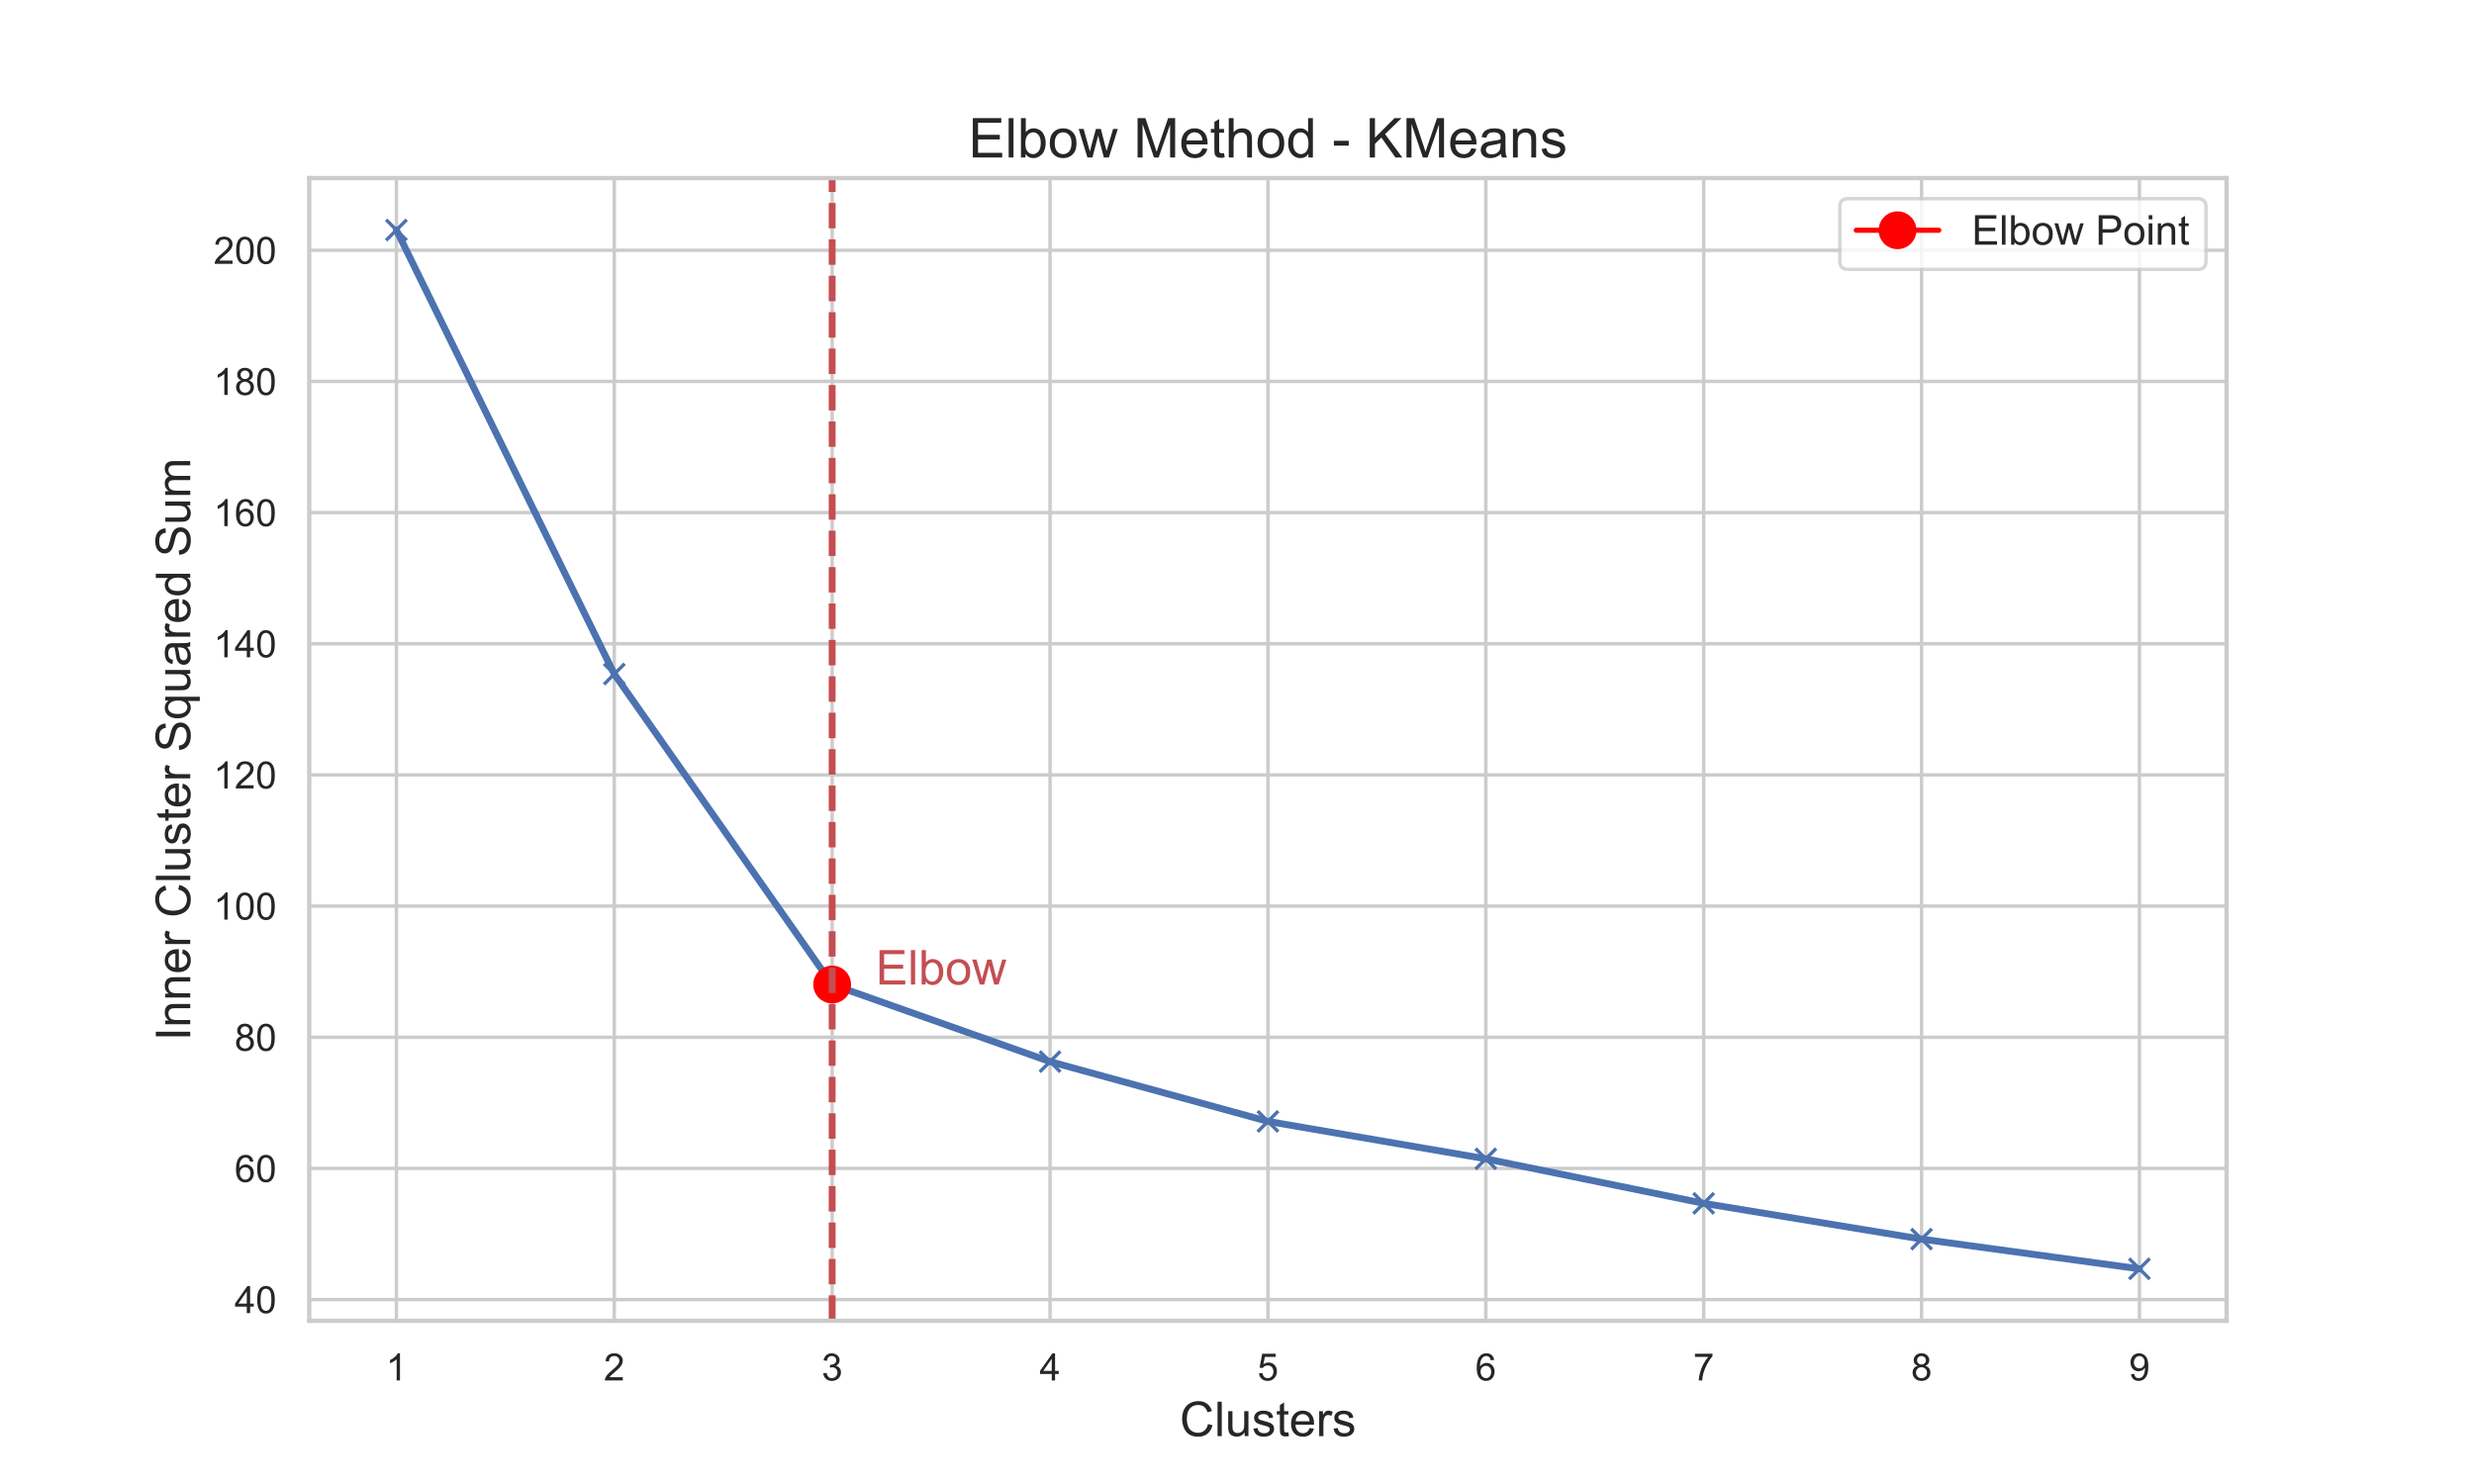
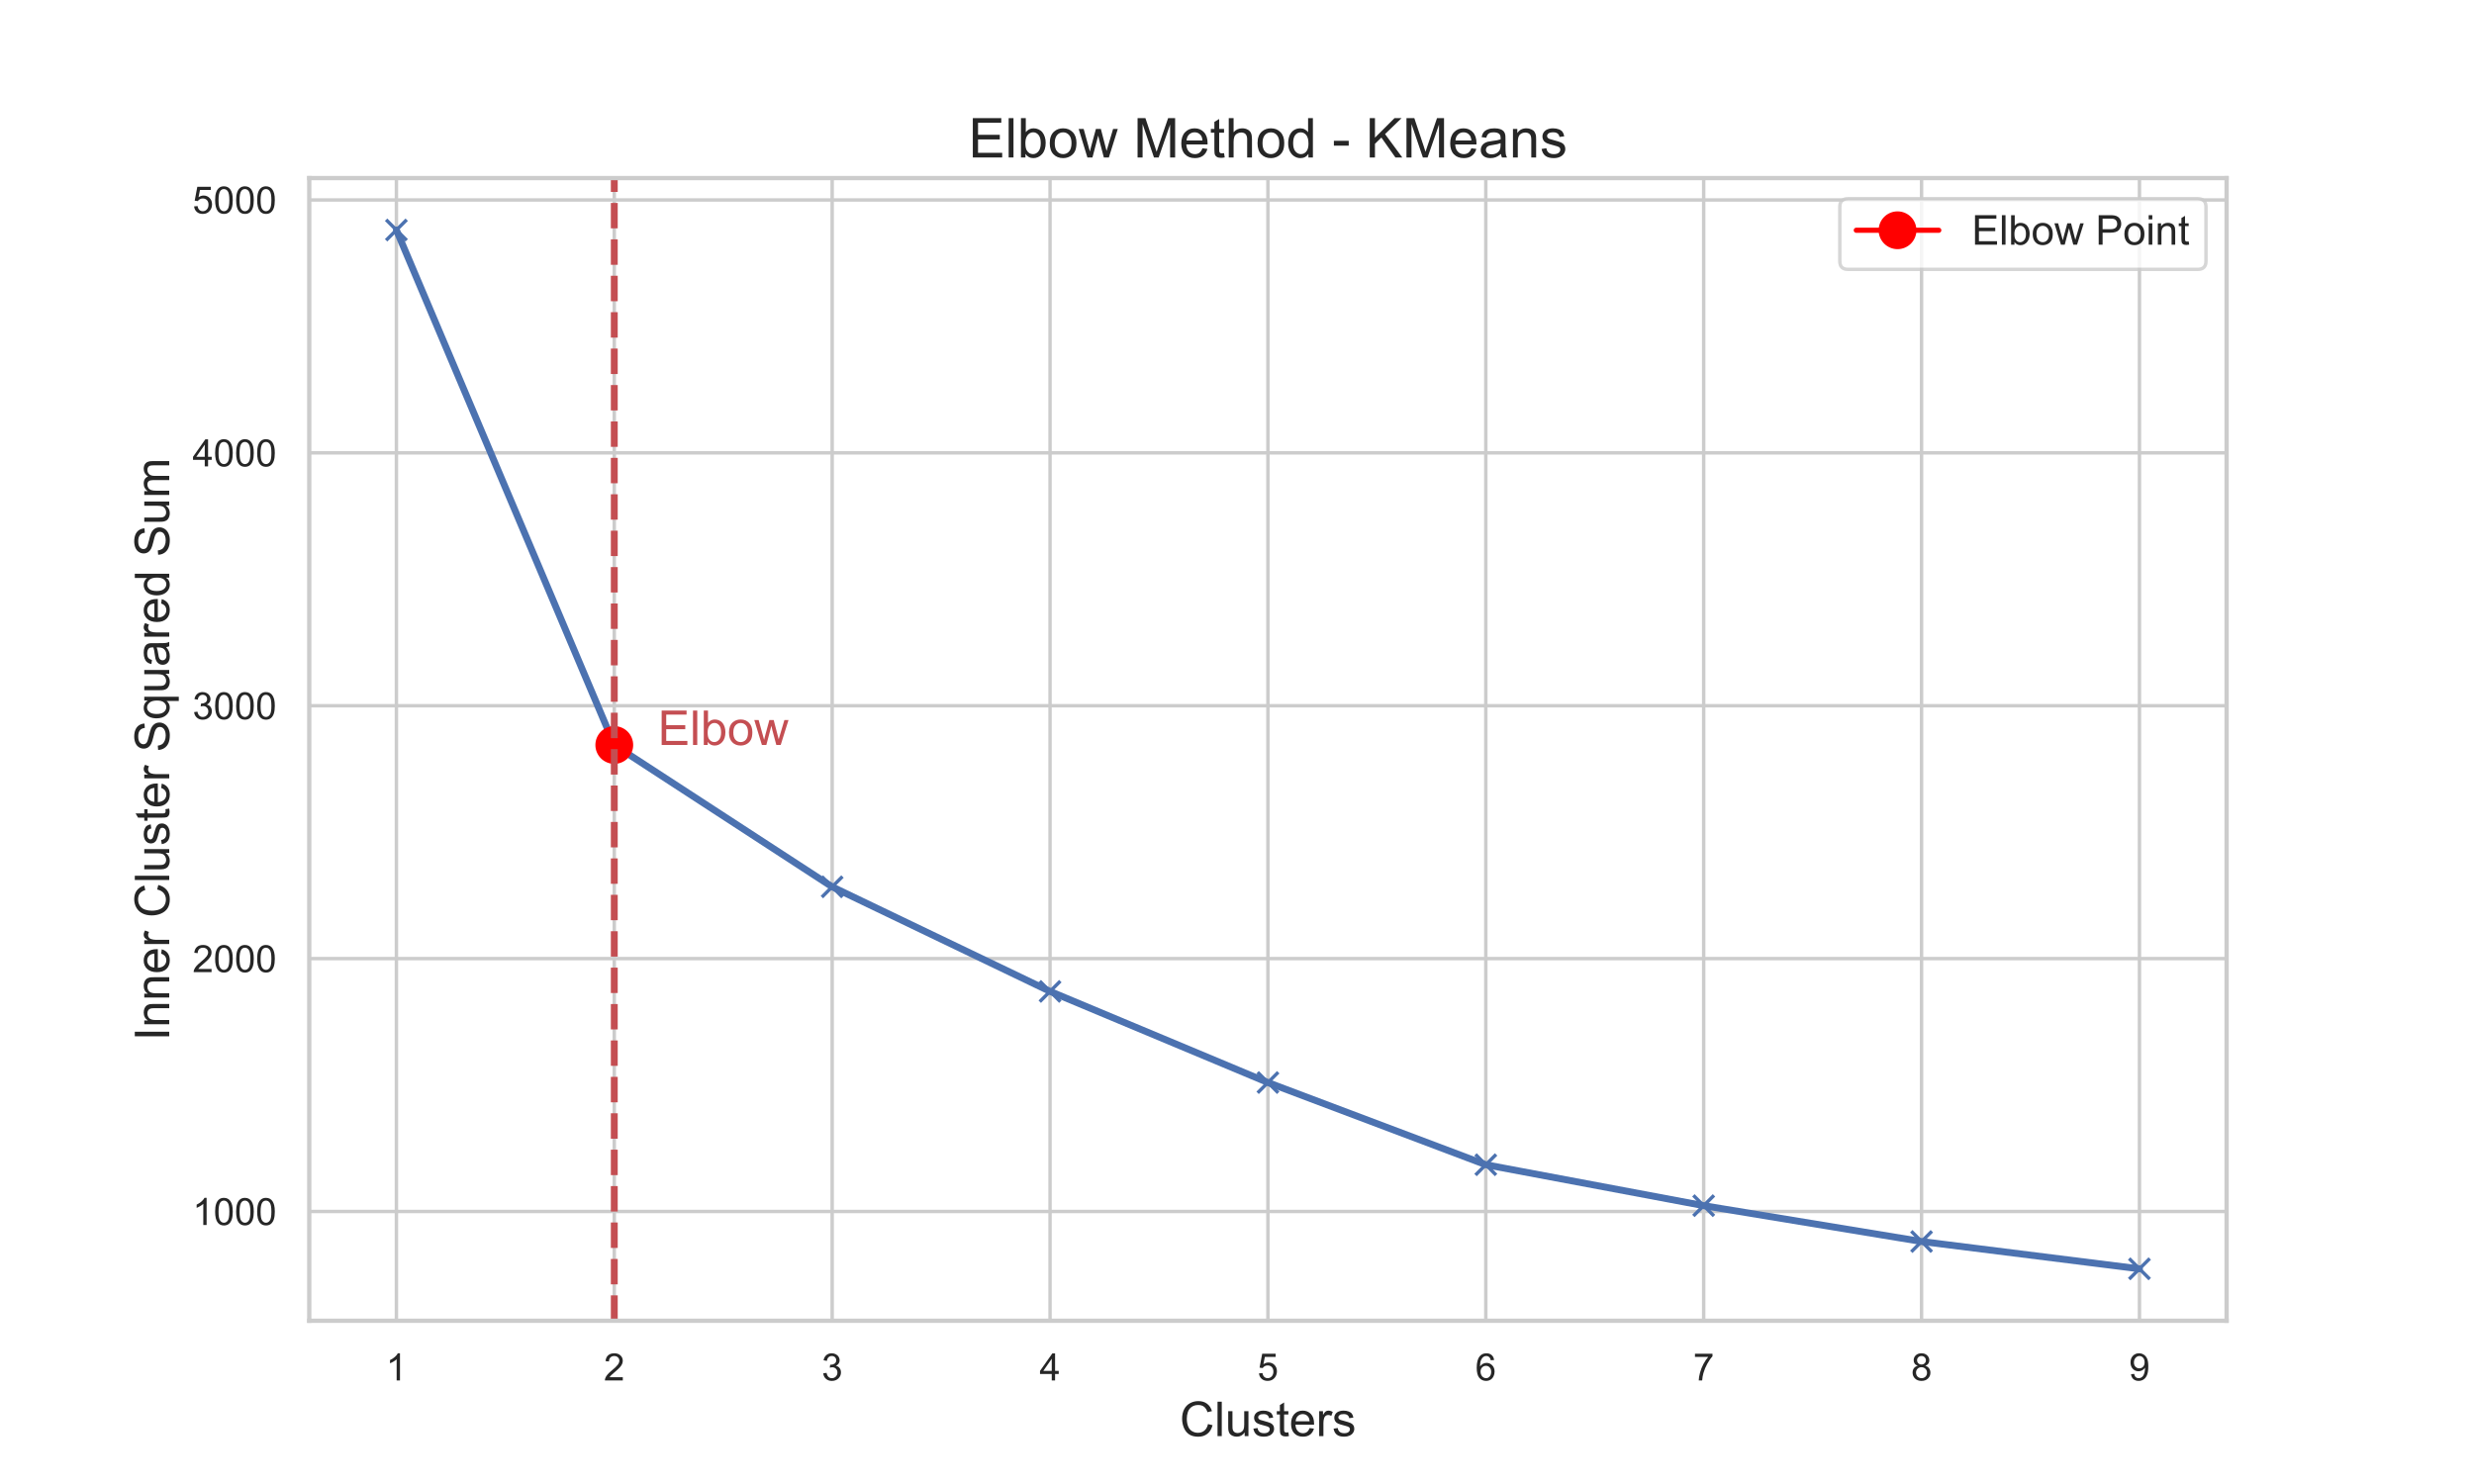
<svg xmlns="http://www.w3.org/2000/svg" xmlns:xlink="http://www.w3.org/1999/xlink" width="720pt" height="432pt" viewBox="0 0 720 432" version="1.1">
  <defs>
    <style type="text/css">*{stroke-linejoin: round; stroke-linecap: butt}</style>
  </defs>
  <g id="figure_1">
    <g id="patch_1">
      <path d="M 0 432  L 720 432  L 720 0  L 0 0  z " style="fill: #ffffff" />
    </g>
    <g id="axes_1">
      <g id="patch_2">
        <path d="M 90 384.48  L 648 384.48  L 648 51.84  L 90 51.84  z " style="fill: #ffffff" />
      </g>
      <g id="matplotlib.axis_1">
        <g id="xtick_1">
          <g id="line2d_1">
-             <path d="M 115.364 384.48  L 115.364 51.84  " clip-path="url(#pbff56b565b)" style="fill: none; stroke: #cccccc; stroke-linecap: round" />
+             <path d="M 115.364 384.48  L 115.364 51.84  " clip-path="url(#p3bef356ab0)" style="fill: none; stroke: #cccccc; stroke-linecap: round" />
          </g>
          <g id="text_1">
            <g style="fill: #262626" transform="translate(112.3051 401.8536) scale(0.11 -0.11)">
              <defs>
                <path id="ArialMT-31" d="M 2384 0  L 1822 0  L 1822 3584  Q 1619 3391 1289 3197  Q 959 3003 697 2906  L 697 3450  Q 1169 3672 1522 3987  Q 1875 4303 2022 4600  L 2384 4600  L 2384 0  z " transform="scale(0.015625)" />
              </defs>
              <use xlink:href="#ArialMT-31" />
            </g>
          </g>
        </g>
        <g id="xtick_2">
          <g id="line2d_2">
-             <path d="M 178.773 384.48  L 178.773 51.84  " clip-path="url(#pbff56b565b)" style="fill: none; stroke: #cccccc; stroke-linecap: round" />
+             <path d="M 178.773 384.48  L 178.773 51.84  " clip-path="url(#p3bef356ab0)" style="fill: none; stroke: #cccccc; stroke-linecap: round" />
          </g>
          <g id="text_2">
            <g style="fill: #262626" transform="translate(175.7142 401.8536) scale(0.11 -0.11)">
              <defs>
                <path id="ArialMT-32" d="M 3222 541  L 3222 0  L 194 0  Q 188 203 259 391  Q 375 700 629 1000  Q 884 1300 1366 1694  Q 2113 2306 2375 2664  Q 2638 3022 2638 3341  Q 2638 3675 2398 3904  Q 2159 4134 1775 4134  Q 1369 4134 1125 3890  Q 881 3647 878 3216  L 300 3275  Q 359 3922 746 4261  Q 1134 4600 1788 4600  Q 2447 4600 2831 4234  Q 3216 3869 3216 3328  Q 3216 3053 3103 2787  Q 2991 2522 2730 2228  Q 2469 1934 1863 1422  Q 1356 997 1212 845  Q 1069 694 975 541  L 3222 541  z " transform="scale(0.015625)" />
              </defs>
              <use xlink:href="#ArialMT-32" />
            </g>
          </g>
        </g>
        <g id="xtick_3">
          <g id="line2d_3">
-             <path d="M 242.182 384.48  L 242.182 51.84  " clip-path="url(#pbff56b565b)" style="fill: none; stroke: #cccccc; stroke-linecap: round" />
+             <path d="M 242.182 384.48  L 242.182 51.84  " clip-path="url(#p3bef356ab0)" style="fill: none; stroke: #cccccc; stroke-linecap: round" />
          </g>
          <g id="text_3">
            <g style="fill: #262626" transform="translate(239.1233 401.8536) scale(0.11 -0.11)">
              <defs>
                <path id="ArialMT-33" d="M 269 1209  L 831 1284  Q 928 806 1161 595  Q 1394 384 1728 384  Q 2125 384 2398 659  Q 2672 934 2672 1341  Q 2672 1728 2419 1979  Q 2166 2231 1775 2231  Q 1616 2231 1378 2169  L 1441 2663  Q 1497 2656 1531 2656  Q 1891 2656 2178 2843  Q 2466 3031 2466 3422  Q 2466 3731 2256 3934  Q 2047 4138 1716 4138  Q 1388 4138 1169 3931  Q 950 3725 888 3313  L 325 3413  Q 428 3978 793 4289  Q 1159 4600 1703 4600  Q 2078 4600 2393 4439  Q 2709 4278 2876 4000  Q 3044 3722 3044 3409  Q 3044 3113 2884 2869  Q 2725 2625 2413 2481  Q 2819 2388 3044 2092  Q 3269 1797 3269 1353  Q 3269 753 2831 336  Q 2394 -81 1725 -81  Q 1122 -81 723 278  Q 325 638 269 1209  z " transform="scale(0.015625)" />
              </defs>
              <use xlink:href="#ArialMT-33" />
            </g>
          </g>
        </g>
        <g id="xtick_4">
          <g id="line2d_4">
-             <path d="M 305.591 384.48  L 305.591 51.84  " clip-path="url(#pbff56b565b)" style="fill: none; stroke: #cccccc; stroke-linecap: round" />
+             <path d="M 305.591 384.48  L 305.591 51.84  " clip-path="url(#p3bef356ab0)" style="fill: none; stroke: #cccccc; stroke-linecap: round" />
          </g>
          <g id="text_4">
            <g style="fill: #262626" transform="translate(302.5324 401.8536) scale(0.11 -0.11)">
              <defs>
                <path id="ArialMT-34" d="M 2069 0  L 2069 1097  L 81 1097  L 81 1613  L 2172 4581  L 2631 4581  L 2631 1613  L 3250 1613  L 3250 1097  L 2631 1097  L 2631 0  L 2069 0  z M 2069 1613  L 2069 3678  L 634 1613  L 2069 1613  z " transform="scale(0.015625)" />
              </defs>
              <use xlink:href="#ArialMT-34" />
            </g>
          </g>
        </g>
        <g id="xtick_5">
          <g id="line2d_5">
-             <path d="M 369 384.48  L 369 51.84  " clip-path="url(#pbff56b565b)" style="fill: none; stroke: #cccccc; stroke-linecap: round" />
+             <path d="M 369 384.48  L 369 51.84  " clip-path="url(#p3bef356ab0)" style="fill: none; stroke: #cccccc; stroke-linecap: round" />
          </g>
          <g id="text_5">
            <g style="fill: #262626" transform="translate(365.9415 401.8536) scale(0.11 -0.11)">
              <defs>
                <path id="ArialMT-35" d="M 266 1200  L 856 1250  Q 922 819 1161 601  Q 1400 384 1738 384  Q 2144 384 2425 690  Q 2706 997 2706 1503  Q 2706 1984 2436 2262  Q 2166 2541 1728 2541  Q 1456 2541 1237 2417  Q 1019 2294 894 2097  L 366 2166  L 809 4519  L 3088 4519  L 3088 3981  L 1259 3981  L 1013 2750  Q 1425 3038 1878 3038  Q 2478 3038 2890 2622  Q 3303 2206 3303 1553  Q 3303 931 2941 478  Q 2500 -78 1738 -78  Q 1113 -78 717 272  Q 322 622 266 1200  z " transform="scale(0.015625)" />
              </defs>
              <use xlink:href="#ArialMT-35" />
            </g>
          </g>
        </g>
        <g id="xtick_6">
          <g id="line2d_6">
-             <path d="M 432.409 384.48  L 432.409 51.84  " clip-path="url(#pbff56b565b)" style="fill: none; stroke: #cccccc; stroke-linecap: round" />
+             <path d="M 432.409 384.48  L 432.409 51.84  " clip-path="url(#p3bef356ab0)" style="fill: none; stroke: #cccccc; stroke-linecap: round" />
          </g>
          <g id="text_6">
            <g style="fill: #262626" transform="translate(429.3506 401.8536) scale(0.11 -0.11)">
              <defs>
                <path id="ArialMT-36" d="M 3184 3459  L 2625 3416  Q 2550 3747 2413 3897  Q 2184 4138 1850 4138  Q 1581 4138 1378 3988  Q 1113 3794 959 3422  Q 806 3050 800 2363  Q 1003 2672 1297 2822  Q 1591 2972 1913 2972  Q 2475 2972 2870 2558  Q 3266 2144 3266 1488  Q 3266 1056 3080 686  Q 2894 316 2569 119  Q 2244 -78 1831 -78  Q 1128 -78 684 439  Q 241 956 241 2144  Q 241 3472 731 4075  Q 1159 4600 1884 4600  Q 2425 4600 2770 4297  Q 3116 3994 3184 3459  z M 888 1484  Q 888 1194 1011 928  Q 1134 663 1356 523  Q 1578 384 1822 384  Q 2178 384 2434 671  Q 2691 959 2691 1453  Q 2691 1928 2437 2201  Q 2184 2475 1800 2475  Q 1419 2475 1153 2201  Q 888 1928 888 1484  z " transform="scale(0.015625)" />
              </defs>
              <use xlink:href="#ArialMT-36" />
            </g>
          </g>
        </g>
        <g id="xtick_7">
          <g id="line2d_7">
-             <path d="M 495.818 384.48  L 495.818 51.84  " clip-path="url(#pbff56b565b)" style="fill: none; stroke: #cccccc; stroke-linecap: round" />
+             <path d="M 495.818 384.48  L 495.818 51.84  " clip-path="url(#p3bef356ab0)" style="fill: none; stroke: #cccccc; stroke-linecap: round" />
          </g>
          <g id="text_7">
            <g style="fill: #262626" transform="translate(492.7597 401.8536) scale(0.11 -0.11)">
              <defs>
                <path id="ArialMT-37" d="M 303 3981  L 303 4522  L 3269 4522  L 3269 4084  Q 2831 3619 2401 2847  Q 1972 2075 1738 1259  Q 1569 684 1522 0  L 944 0  Q 953 541 1156 1306  Q 1359 2072 1739 2783  Q 2119 3494 2547 3981  L 303 3981  z " transform="scale(0.015625)" />
              </defs>
              <use xlink:href="#ArialMT-37" />
            </g>
          </g>
        </g>
        <g id="xtick_8">
          <g id="line2d_8">
-             <path d="M 559.227 384.48  L 559.227 51.84  " clip-path="url(#pbff56b565b)" style="fill: none; stroke: #cccccc; stroke-linecap: round" />
+             <path d="M 559.227 384.48  L 559.227 51.84  " clip-path="url(#p3bef356ab0)" style="fill: none; stroke: #cccccc; stroke-linecap: round" />
          </g>
          <g id="text_8">
            <g style="fill: #262626" transform="translate(556.1688 401.8536) scale(0.11 -0.11)">
              <defs>
                <path id="ArialMT-38" d="M 1131 2484  Q 781 2613 612 2850  Q 444 3088 444 3419  Q 444 3919 803 4259  Q 1163 4600 1759 4600  Q 2359 4600 2725 4251  Q 3091 3903 3091 3403  Q 3091 3084 2923 2848  Q 2756 2613 2416 2484  Q 2838 2347 3058 2040  Q 3278 1734 3278 1309  Q 3278 722 2862 322  Q 2447 -78 1769 -78  Q 1091 -78 675 323  Q 259 725 259 1325  Q 259 1772 486 2073  Q 713 2375 1131 2484  z M 1019 3438  Q 1019 3113 1228 2906  Q 1438 2700 1772 2700  Q 2097 2700 2305 2904  Q 2513 3109 2513 3406  Q 2513 3716 2298 3927  Q 2084 4138 1766 4138  Q 1444 4138 1231 3931  Q 1019 3725 1019 3438  z M 838 1322  Q 838 1081 952 856  Q 1066 631 1291 507  Q 1516 384 1775 384  Q 2178 384 2440 643  Q 2703 903 2703 1303  Q 2703 1709 2433 1975  Q 2163 2241 1756 2241  Q 1359 2241 1098 1978  Q 838 1716 838 1322  z " transform="scale(0.015625)" />
              </defs>
              <use xlink:href="#ArialMT-38" />
            </g>
          </g>
        </g>
        <g id="xtick_9">
          <g id="line2d_9">
-             <path d="M 622.636 384.48  L 622.636 51.84  " clip-path="url(#pbff56b565b)" style="fill: none; stroke: #cccccc; stroke-linecap: round" />
+             <path d="M 622.636 384.48  L 622.636 51.84  " clip-path="url(#p3bef356ab0)" style="fill: none; stroke: #cccccc; stroke-linecap: round" />
          </g>
          <g id="text_9">
            <g style="fill: #262626" transform="translate(619.5778 401.8536) scale(0.11 -0.11)">
              <defs>
                <path id="ArialMT-39" d="M 350 1059  L 891 1109  Q 959 728 1153 556  Q 1347 384 1650 384  Q 1909 384 2104 503  Q 2300 622 2425 820  Q 2550 1019 2634 1356  Q 2719 1694 2719 2044  Q 2719 2081 2716 2156  Q 2547 1888 2255 1720  Q 1963 1553 1622 1553  Q 1053 1553 659 1965  Q 266 2378 266 3053  Q 266 3750 677 4175  Q 1088 4600 1706 4600  Q 2153 4600 2523 4359  Q 2894 4119 3086 3673  Q 3278 3228 3278 2384  Q 3278 1506 3087 986  Q 2897 466 2520 194  Q 2144 -78 1638 -78  Q 1100 -78 759 220  Q 419 519 350 1059  z M 2653 3081  Q 2653 3566 2395 3850  Q 2138 4134 1775 4134  Q 1400 4134 1122 3828  Q 844 3522 844 3034  Q 844 2597 1108 2323  Q 1372 2050 1759 2050  Q 2150 2050 2401 2323  Q 2653 2597 2653 3081  z " transform="scale(0.015625)" />
              </defs>
              <use xlink:href="#ArialMT-39" />
            </g>
          </g>
        </g>
        <g id="text_10">
          <g style="fill: #262626" transform="translate(343.3286 418.0608) scale(0.14 -0.14)">
            <defs>
              <path id="ArialMT-43" d="M 3763 1606  L 4369 1453  Q 4178 706 3683 314  Q 3188 -78 2472 -78  Q 1731 -78 1267 223  Q 803 525 561 1097  Q 319 1669 319 2325  Q 319 3041 592 3573  Q 866 4106 1370 4382  Q 1875 4659 2481 4659  Q 3169 4659 3637 4309  Q 4106 3959 4291 3325  L 3694 3184  Q 3534 3684 3231 3912  Q 2928 4141 2469 4141  Q 1941 4141 1586 3887  Q 1231 3634 1087 3207  Q 944 2781 944 2328  Q 944 1744 1114 1308  Q 1284 872 1643 656  Q 2003 441 2422 441  Q 2931 441 3284 734  Q 3638 1028 3763 1606  z " transform="scale(0.015625)" />
              <path id="ArialMT-6c" d="M 409 0  L 409 4581  L 972 4581  L 972 0  L 409 0  z " transform="scale(0.015625)" />
              <path id="ArialMT-75" d="M 2597 0  L 2597 488  Q 2209 -75 1544 -75  Q 1250 -75 995 37  Q 741 150 617 320  Q 494 491 444 738  Q 409 903 409 1263  L 409 3319  L 972 3319  L 972 1478  Q 972 1038 1006 884  Q 1059 663 1231 536  Q 1403 409 1656 409  Q 1909 409 2131 539  Q 2353 669 2445 892  Q 2538 1116 2538 1541  L 2538 3319  L 3100 3319  L 3100 0  L 2597 0  z " transform="scale(0.015625)" />
              <path id="ArialMT-73" d="M 197 991  L 753 1078  Q 800 744 1014 566  Q 1228 388 1613 388  Q 2000 388 2187 545  Q 2375 703 2375 916  Q 2375 1106 2209 1216  Q 2094 1291 1634 1406  Q 1016 1563 777 1677  Q 538 1791 414 1992  Q 291 2194 291 2438  Q 291 2659 392 2848  Q 494 3038 669 3163  Q 800 3259 1026 3326  Q 1253 3394 1513 3394  Q 1903 3394 2198 3281  Q 2494 3169 2634 2976  Q 2775 2784 2828 2463  L 2278 2388  Q 2241 2644 2061 2787  Q 1881 2931 1553 2931  Q 1166 2931 1000 2803  Q 834 2675 834 2503  Q 834 2394 903 2306  Q 972 2216 1119 2156  Q 1203 2125 1616 2013  Q 2213 1853 2448 1751  Q 2684 1650 2818 1456  Q 2953 1263 2953 975  Q 2953 694 2789 445  Q 2625 197 2315 61  Q 2006 -75 1616 -75  Q 969 -75 630 194  Q 291 463 197 991  z " transform="scale(0.015625)" />
              <path id="ArialMT-74" d="M 1650 503  L 1731 6  Q 1494 -44 1306 -44  Q 1000 -44 831 53  Q 663 150 594 308  Q 525 466 525 972  L 525 2881  L 113 2881  L 113 3319  L 525 3319  L 525 4141  L 1084 4478  L 1084 3319  L 1650 3319  L 1650 2881  L 1084 2881  L 1084 941  Q 1084 700 1114 631  Q 1144 563 1211 522  Q 1278 481 1403 481  Q 1497 481 1650 503  z " transform="scale(0.015625)" />
              <path id="ArialMT-65" d="M 2694 1069  L 3275 997  Q 3138 488 2766 206  Q 2394 -75 1816 -75  Q 1088 -75 661 373  Q 234 822 234 1631  Q 234 2469 665 2931  Q 1097 3394 1784 3394  Q 2450 3394 2872 2941  Q 3294 2488 3294 1666  Q 3294 1616 3291 1516  L 816 1516  Q 847 969 1125 678  Q 1403 388 1819 388  Q 2128 388 2347 550  Q 2566 713 2694 1069  z M 847 1978  L 2700 1978  Q 2663 2397 2488 2606  Q 2219 2931 1791 2931  Q 1403 2931 1139 2672  Q 875 2413 847 1978  z " transform="scale(0.015625)" />
              <path id="ArialMT-72" d="M 416 0  L 416 3319  L 922 3319  L 922 2816  Q 1116 3169 1280 3281  Q 1444 3394 1641 3394  Q 1925 3394 2219 3213  L 2025 2691  Q 1819 2813 1613 2813  Q 1428 2813 1281 2702  Q 1134 2591 1072 2394  Q 978 2094 978 1738  L 978 0  L 416 0  z " transform="scale(0.015625)" />
            </defs>
            <use xlink:href="#ArialMT-43" />
            <use xlink:href="#ArialMT-6c" x="72.217" />
            <use xlink:href="#ArialMT-75" x="94.434" />
            <use xlink:href="#ArialMT-73" x="150.049" />
            <use xlink:href="#ArialMT-74" x="200.049" />
            <use xlink:href="#ArialMT-65" x="227.832" />
            <use xlink:href="#ArialMT-72" x="283.447" />
            <use xlink:href="#ArialMT-73" x="316.748" />
          </g>
        </g>
      </g>
      <g id="matplotlib.axis_2">
        <g id="ytick_1">
          <g id="line2d_10">
-             <path d="M 90 378.32  L 648 378.32  " clip-path="url(#pbff56b565b)" style="fill: none; stroke: #cccccc; stroke-linecap: round" />
+             <path d="M 90 352.669  L 648 352.669  " clip-path="url(#p3bef356ab0)" style="fill: none; stroke: #cccccc; stroke-linecap: round" />
          </g>
          <g id="text_11">
-             <g style="fill: #262626" transform="translate(68.26594 382.2565) scale(0.11 -0.11)">
+             <g style="fill: #262626" transform="translate(56.03187 356.6058) scale(0.11 -0.11)">
              <defs>
                <path id="ArialMT-30" d="M 266 2259  Q 266 3072 433 3567  Q 600 4063 929 4331  Q 1259 4600 1759 4600  Q 2128 4600 2406 4451  Q 2684 4303 2865 4023  Q 3047 3744 3150 3342  Q 3253 2941 3253 2259  Q 3253 1453 3087 958  Q 2922 463 2592 192  Q 2263 -78 1759 -78  Q 1097 -78 719 397  Q 266 969 266 2259  z M 844 2259  Q 844 1131 1108 757  Q 1372 384 1759 384  Q 2147 384 2411 759  Q 2675 1134 2675 2259  Q 2675 3391 2411 3762  Q 2147 4134 1753 4134  Q 1366 4134 1134 3806  Q 844 3388 844 2259  z " transform="scale(0.015625)" />
              </defs>
-               <use xlink:href="#ArialMT-34" />
-               <use xlink:href="#ArialMT-30" x="55.615" />
+               <use xlink:href="#ArialMT-31" />
+               <use xlink:href="#ArialMT-30" x="55.615" />
+               <use xlink:href="#ArialMT-30" x="111.23" />
+               <use xlink:href="#ArialMT-30" x="166.846" />
            </g>
          </g>
        </g>
        <g id="ytick_2">
          <g id="line2d_11">
-             <path d="M 90 340.137  L 648 340.137  " clip-path="url(#pbff56b565b)" style="fill: none; stroke: #cccccc; stroke-linecap: round" />
+             <path d="M 90 279.053  L 648 279.053  " clip-path="url(#p3bef356ab0)" style="fill: none; stroke: #cccccc; stroke-linecap: round" />
          </g>
          <g id="text_12">
-             <g style="fill: #262626" transform="translate(68.26594 344.0735) scale(0.11 -0.11)">
-               <use xlink:href="#ArialMT-36" />
-               <use xlink:href="#ArialMT-30" x="55.615" />
+             <g style="fill: #262626" transform="translate(56.03187 282.9897) scale(0.11 -0.11)">
+               <use xlink:href="#ArialMT-32" />
+               <use xlink:href="#ArialMT-30" x="55.615" />
+               <use xlink:href="#ArialMT-30" x="111.23" />
+               <use xlink:href="#ArialMT-30" x="166.846" />
            </g>
          </g>
        </g>
        <g id="ytick_3">
          <g id="line2d_12">
-             <path d="M 90 301.954  L 648 301.954  " clip-path="url(#pbff56b565b)" style="fill: none; stroke: #cccccc; stroke-linecap: round" />
+             <path d="M 90 205.437  L 648 205.437  " clip-path="url(#p3bef356ab0)" style="fill: none; stroke: #cccccc; stroke-linecap: round" />
          </g>
          <g id="text_13">
-             <g style="fill: #262626" transform="translate(68.26594 305.8906) scale(0.11 -0.11)">
-               <use xlink:href="#ArialMT-38" />
-               <use xlink:href="#ArialMT-30" x="55.615" />
+             <g style="fill: #262626" transform="translate(56.03187 209.3736) scale(0.11 -0.11)">
+               <use xlink:href="#ArialMT-33" />
+               <use xlink:href="#ArialMT-30" x="55.615" />
+               <use xlink:href="#ArialMT-30" x="111.23" />
+               <use xlink:href="#ArialMT-30" x="166.846" />
            </g>
          </g>
        </g>
        <g id="ytick_4">
          <g id="line2d_13">
-             <path d="M 90 263.771  L 648 263.771  " clip-path="url(#pbff56b565b)" style="fill: none; stroke: #cccccc; stroke-linecap: round" />
+             <path d="M 90 131.821  L 648 131.821  " clip-path="url(#p3bef356ab0)" style="fill: none; stroke: #cccccc; stroke-linecap: round" />
          </g>
          <g id="text_14">
-             <g style="fill: #262626" transform="translate(62.14891 267.7076) scale(0.11 -0.11)">
-               <use xlink:href="#ArialMT-31" />
-               <use xlink:href="#ArialMT-30" x="55.615" />
-               <use xlink:href="#ArialMT-30" x="111.23" />
+             <g style="fill: #262626" transform="translate(56.03187 135.7575) scale(0.11 -0.11)">
+               <use xlink:href="#ArialMT-34" />
+               <use xlink:href="#ArialMT-30" x="55.615" />
+               <use xlink:href="#ArialMT-30" x="111.23" />
+               <use xlink:href="#ArialMT-30" x="166.846" />
            </g>
          </g>
        </g>
        <g id="ytick_5">
          <g id="line2d_14">
-             <path d="M 90 225.588  L 648 225.588  " clip-path="url(#pbff56b565b)" style="fill: none; stroke: #cccccc; stroke-linecap: round" />
+             <path d="M 90 58.205  L 648 58.205  " clip-path="url(#p3bef356ab0)" style="fill: none; stroke: #cccccc; stroke-linecap: round" />
          </g>
          <g id="text_15">
-             <g style="fill: #262626" transform="translate(62.14891 229.5246) scale(0.11 -0.11)">
-               <use xlink:href="#ArialMT-31" />
-               <use xlink:href="#ArialMT-32" x="55.615" />
-               <use xlink:href="#ArialMT-30" x="111.23" />
-             </g>
-           </g>
-         </g>
-         <g id="ytick_6">
-           <g id="line2d_15">
-             <path d="M 90 187.405  L 648 187.405  " clip-path="url(#pbff56b565b)" style="fill: none; stroke: #cccccc; stroke-linecap: round" />
-           </g>
-           <g id="text_16">
-             <g style="fill: #262626" transform="translate(62.14891 191.3416) scale(0.11 -0.11)">
-               <use xlink:href="#ArialMT-31" />
-               <use xlink:href="#ArialMT-34" x="55.615" />
-               <use xlink:href="#ArialMT-30" x="111.23" />
-             </g>
-           </g>
-         </g>
-         <g id="ytick_7">
-           <g id="line2d_16">
-             <path d="M 90 149.222  L 648 149.222  " clip-path="url(#pbff56b565b)" style="fill: none; stroke: #cccccc; stroke-linecap: round" />
-           </g>
-           <g id="text_17">
-             <g style="fill: #262626" transform="translate(62.14891 153.1586) scale(0.11 -0.11)">
-               <use xlink:href="#ArialMT-31" />
-               <use xlink:href="#ArialMT-36" x="55.615" />
-               <use xlink:href="#ArialMT-30" x="111.23" />
-             </g>
-           </g>
-         </g>
-         <g id="ytick_8">
-           <g id="line2d_17">
-             <path d="M 90 111.039  L 648 111.039  " clip-path="url(#pbff56b565b)" style="fill: none; stroke: #cccccc; stroke-linecap: round" />
-           </g>
-           <g id="text_18">
-             <g style="fill: #262626" transform="translate(62.14891 114.9756) scale(0.11 -0.11)">
-               <use xlink:href="#ArialMT-31" />
-               <use xlink:href="#ArialMT-38" x="55.615" />
-               <use xlink:href="#ArialMT-30" x="111.23" />
-             </g>
-           </g>
-         </g>
-         <g id="ytick_9">
-           <g id="line2d_18">
-             <path d="M 90 72.856  L 648 72.856  " clip-path="url(#pbff56b565b)" style="fill: none; stroke: #cccccc; stroke-linecap: round" />
-           </g>
-           <g id="text_19">
-             <g style="fill: #262626" transform="translate(62.14891 76.79265) scale(0.11 -0.11)">
-               <use xlink:href="#ArialMT-32" />
-               <use xlink:href="#ArialMT-30" x="55.615" />
-               <use xlink:href="#ArialMT-30" x="111.23" />
-             </g>
-           </g>
-         </g>
-         <g id="text_20">
-           <g style="fill: #262626" transform="translate(55.36641 302.9748) rotate(-90) scale(0.14 -0.14)">
+             <g style="fill: #262626" transform="translate(56.03187 62.14146) scale(0.11 -0.11)">
+               <use xlink:href="#ArialMT-35" />
+               <use xlink:href="#ArialMT-30" x="55.615" />
+               <use xlink:href="#ArialMT-30" x="111.23" />
+               <use xlink:href="#ArialMT-30" x="166.846" />
+             </g>
+           </g>
+         </g>
+         <g id="text_16">
+           <g style="fill: #262626" transform="translate(49.24938 302.9748) rotate(-90) scale(0.14 -0.14)">
            <defs>
              <path id="ArialMT-49" d="M 597 0  L 597 4581  L 1203 4581  L 1203 0  L 597 0  z " transform="scale(0.015625)" />
              <path id="ArialMT-6e" d="M 422 0  L 422 3319  L 928 3319  L 928 2847  Q 1294 3394 1984 3394  Q 2284 3394 2536 3286  Q 2788 3178 2913 3003  Q 3038 2828 3088 2588  Q 3119 2431 3119 2041  L 3119 0  L 2556 0  L 2556 2019  Q 2556 2363 2490 2533  Q 2425 2703 2258 2804  Q 2091 2906 1866 2906  Q 1506 2906 1245 2678  Q 984 2450 984 1813  L 984 0  L 422 0  z " transform="scale(0.015625)" />
              <path id="ArialMT-20" transform="scale(0.015625)" />
              <path id="ArialMT-53" d="M 288 1472  L 859 1522  Q 900 1178 1048 958  Q 1197 738 1509 602  Q 1822 466 2213 466  Q 2559 466 2825 569  Q 3091 672 3220 851  Q 3350 1031 3350 1244  Q 3350 1459 3225 1620  Q 3100 1781 2813 1891  Q 2628 1963 1997 2114  Q 1366 2266 1113 2400  Q 784 2572 623 2826  Q 463 3081 463 3397  Q 463 3744 659 4045  Q 856 4347 1234 4503  Q 1613 4659 2075 4659  Q 2584 4659 2973 4495  Q 3363 4331 3572 4012  Q 3781 3694 3797 3291  L 3216 3247  Q 3169 3681 2898 3903  Q 2628 4125 2100 4125  Q 1550 4125 1298 3923  Q 1047 3722 1047 3438  Q 1047 3191 1225 3031  Q 1400 2872 2139 2705  Q 2878 2538 3153 2413  Q 3553 2228 3743 1945  Q 3934 1663 3934 1294  Q 3934 928 3725 604  Q 3516 281 3123 101  Q 2731 -78 2241 -78  Q 1619 -78 1198 103  Q 778 284 539 648  Q 300 1013 288 1472  z " transform="scale(0.015625)" />
              <path id="ArialMT-71" d="M 2538 -1272  L 2538 353  Q 2406 169 2170 47  Q 1934 -75 1669 -75  Q 1078 -75 651 397  Q 225 869 225 1691  Q 225 2191 398 2587  Q 572 2984 901 3189  Q 1231 3394 1625 3394  Q 2241 3394 2594 2875  L 2594 3319  L 3100 3319  L 3100 -1272  L 2538 -1272  z M 803 1669  Q 803 1028 1072 708  Q 1341 388 1716 388  Q 2075 388 2334 692  Q 2594 997 2594 1619  Q 2594 2281 2320 2615  Q 2047 2950 1678 2950  Q 1313 2950 1058 2639  Q 803 2328 803 1669  z " transform="scale(0.015625)" />
              <path id="ArialMT-61" d="M 2588 409  Q 2275 144 1986 34  Q 1697 -75 1366 -75  Q 819 -75 525 192  Q 231 459 231 875  Q 231 1119 342 1320  Q 453 1522 633 1644  Q 813 1766 1038 1828  Q 1203 1872 1538 1913  Q 2219 1994 2541 2106  Q 2544 2222 2544 2253  Q 2544 2597 2384 2738  Q 2169 2928 1744 2928  Q 1347 2928 1158 2789  Q 969 2650 878 2297  L 328 2372  Q 403 2725 575 2942  Q 747 3159 1072 3276  Q 1397 3394 1825 3394  Q 2250 3394 2515 3294  Q 2781 3194 2906 3042  Q 3031 2891 3081 2659  Q 3109 2516 3109 2141  L 3109 1391  Q 3109 606 3145 398  Q 3181 191 3288 0  L 2700 0  Q 2613 175 2588 409  z M 2541 1666  Q 2234 1541 1622 1453  Q 1275 1403 1131 1340  Q 988 1278 909 1158  Q 831 1038 831 891  Q 831 666 1001 516  Q 1172 366 1500 366  Q 1825 366 2078 508  Q 2331 650 2450 897  Q 2541 1088 2541 1459  L 2541 1666  z " transform="scale(0.015625)" />
              <path id="ArialMT-64" d="M 2575 0  L 2575 419  Q 2259 -75 1647 -75  Q 1250 -75 917 144  Q 584 363 401 755  Q 219 1147 219 1656  Q 219 2153 384 2558  Q 550 2963 881 3178  Q 1213 3394 1622 3394  Q 1922 3394 2156 3267  Q 2391 3141 2538 2938  L 2538 4581  L 3097 4581  L 3097 0  L 2575 0  z M 797 1656  Q 797 1019 1065 703  Q 1334 388 1700 388  Q 2069 388 2326 689  Q 2584 991 2584 1609  Q 2584 2291 2321 2609  Q 2059 2928 1675 2928  Q 1300 2928 1048 2622  Q 797 2316 797 1656  z " transform="scale(0.015625)" />
              <path id="ArialMT-6d" d="M 422 0  L 422 3319  L 925 3319  L 925 2853  Q 1081 3097 1340 3245  Q 1600 3394 1931 3394  Q 2300 3394 2536 3241  Q 2772 3088 2869 2813  Q 3263 3394 3894 3394  Q 4388 3394 4653 3120  Q 4919 2847 4919 2278  L 4919 0  L 4359 0  L 4359 2091  Q 4359 2428 4304 2576  Q 4250 2725 4106 2815  Q 3963 2906 3769 2906  Q 3419 2906 3187 2673  Q 2956 2441 2956 1928  L 2956 0  L 2394 0  L 2394 2156  Q 2394 2531 2256 2718  Q 2119 2906 1806 2906  Q 1569 2906 1367 2781  Q 1166 2656 1075 2415  Q 984 2175 984 1722  L 984 0  L 422 0  z " transform="scale(0.015625)" />
            </defs>
            <use xlink:href="#ArialMT-49" />
            <use xlink:href="#ArialMT-6e" x="27.783" />
            <use xlink:href="#ArialMT-6e" x="83.398" />
            <use xlink:href="#ArialMT-65" x="139.014" />
            <use xlink:href="#ArialMT-72" x="194.629" />
            <use xlink:href="#ArialMT-20" x="227.93" />
            <use xlink:href="#ArialMT-43" x="255.713" />
            <use xlink:href="#ArialMT-6c" x="327.93" />
            <use xlink:href="#ArialMT-75" x="350.146" />
            <use xlink:href="#ArialMT-73" x="405.762" />
            <use xlink:href="#ArialMT-74" x="455.762" />
            <use xlink:href="#ArialMT-65" x="483.545" />
            <use xlink:href="#ArialMT-72" x="539.16" />
            <use xlink:href="#ArialMT-20" x="572.461" />
            <use xlink:href="#ArialMT-53" x="600.244" />
            <use xlink:href="#ArialMT-71" x="666.943" />
            <use xlink:href="#ArialMT-75" x="722.559" />
            <use xlink:href="#ArialMT-61" x="778.174" />
            <use xlink:href="#ArialMT-72" x="833.789" />
            <use xlink:href="#ArialMT-65" x="867.09" />
            <use xlink:href="#ArialMT-64" x="922.705" />
            <use xlink:href="#ArialMT-20" x="978.32" />
            <use xlink:href="#ArialMT-53" x="1006.104" />
            <use xlink:href="#ArialMT-75" x="1072.803" />
            <use xlink:href="#ArialMT-6d" x="1128.418" />
          </g>
        </g>
      </g>
-       <g id="line2d_19">
-         <path d="M 115.364 66.96  L 178.773 196.213  L 242.182 286.601  L 305.591 309.043  L 369 326.444  L 432.409 337.339  L 495.818 350.301  L 559.227 360.713  L 622.636 369.36  " clip-path="url(#pbff56b565b)" style="fill: none; stroke: #4c72b0; stroke-width: 2; stroke-linecap: round" />
+       <g id="line2d_15">
+         <path d="M 115.364 66.96  L 178.773 216.87  L 242.182 258.162  L 305.591 288.602  L 369 315.132  L 432.409 339.055  L 495.818 350.972  L 559.227 361.411  L 622.636 369.36  " clip-path="url(#p3bef356ab0)" style="fill: none; stroke: #4c72b0; stroke-width: 2; stroke-linecap: round" />
        <defs>
-           <path id="me93d1f6299" d="M -3 3  L 3 -3  M -3 -3  L 3 3  " style="stroke: #4c72b0" />
+           <path id="m507ee2b26d" d="M -3 3  L 3 -3  M -3 -3  L 3 3  " style="stroke: #4c72b0" />
        </defs>
-         <g clip-path="url(#pbff56b565b)">
-           <use xlink:href="#me93d1f6299" x="115.364" y="66.96" style="fill: #4c72b0; stroke: #4c72b0" />
-           <use xlink:href="#me93d1f6299" x="178.773" y="196.213" style="fill: #4c72b0; stroke: #4c72b0" />
-           <use xlink:href="#me93d1f6299" x="242.182" y="286.601" style="fill: #4c72b0; stroke: #4c72b0" />
-           <use xlink:href="#me93d1f6299" x="305.591" y="309.043" style="fill: #4c72b0; stroke: #4c72b0" />
-           <use xlink:href="#me93d1f6299" x="369" y="326.444" style="fill: #4c72b0; stroke: #4c72b0" />
-           <use xlink:href="#me93d1f6299" x="432.409" y="337.339" style="fill: #4c72b0; stroke: #4c72b0" />
-           <use xlink:href="#me93d1f6299" x="495.818" y="350.301" style="fill: #4c72b0; stroke: #4c72b0" />
-           <use xlink:href="#me93d1f6299" x="559.227" y="360.713" style="fill: #4c72b0; stroke: #4c72b0" />
-           <use xlink:href="#me93d1f6299" x="622.636" y="369.36" style="fill: #4c72b0; stroke: #4c72b0" />
-         </g>
-       </g>
-       <g id="line2d_20">
-         <path d="M 242.182 286.601  " clip-path="url(#pbff56b565b)" style="fill: none; stroke: #ff0000; stroke-width: 1.5; stroke-linecap: round" />
+         <g clip-path="url(#p3bef356ab0)">
+           <use xlink:href="#m507ee2b26d" x="115.364" y="66.96" style="fill: #4c72b0; stroke: #4c72b0" />
+           <use xlink:href="#m507ee2b26d" x="178.773" y="216.87" style="fill: #4c72b0; stroke: #4c72b0" />
+           <use xlink:href="#m507ee2b26d" x="242.182" y="258.162" style="fill: #4c72b0; stroke: #4c72b0" />
+           <use xlink:href="#m507ee2b26d" x="305.591" y="288.602" style="fill: #4c72b0; stroke: #4c72b0" />
+           <use xlink:href="#m507ee2b26d" x="369" y="315.132" style="fill: #4c72b0; stroke: #4c72b0" />
+           <use xlink:href="#m507ee2b26d" x="432.409" y="339.055" style="fill: #4c72b0; stroke: #4c72b0" />
+           <use xlink:href="#m507ee2b26d" x="495.818" y="350.972" style="fill: #4c72b0; stroke: #4c72b0" />
+           <use xlink:href="#m507ee2b26d" x="559.227" y="361.411" style="fill: #4c72b0; stroke: #4c72b0" />
+           <use xlink:href="#m507ee2b26d" x="622.636" y="369.36" style="fill: #4c72b0; stroke: #4c72b0" />
+         </g>
+       </g>
+       <g id="line2d_16">
+         <path d="M 178.773 216.87  " clip-path="url(#p3bef356ab0)" style="fill: none; stroke: #ff0000; stroke-width: 1.5; stroke-linecap: round" />
        <defs>
-           <path id="m4d0bddb048" d="M 0 5  C 1.326 5 2.598 4.473 3.536 3.536  C 4.473 2.598 5 1.326 5 0  C 5 -1.326 4.473 -2.598 3.536 -3.536  C 2.598 -4.473 1.326 -5 0 -5  C -1.326 -5 -2.598 -4.473 -3.536 -3.536  C -4.473 -2.598 -5 -1.326 -5 0  C -5 1.326 -4.473 2.598 -3.536 3.536  C -2.598 4.473 -1.326 5 0 5  z " style="stroke: #ff0000" />
+           <path id="m18a6760188" d="M 0 5  C 1.326 5 2.598 4.473 3.536 3.536  C 4.473 2.598 5 1.326 5 0  C 5 -1.326 4.473 -2.598 3.536 -3.536  C 2.598 -4.473 1.326 -5 0 -5  C -1.326 -5 -2.598 -4.473 -3.536 -3.536  C -4.473 -2.598 -5 -1.326 -5 0  C -5 1.326 -4.473 2.598 -3.536 3.536  C -2.598 4.473 -1.326 5 0 5  z " style="stroke: #ff0000" />
        </defs>
-         <g clip-path="url(#pbff56b565b)">
-           <use xlink:href="#m4d0bddb048" x="242.182" y="286.601" style="fill: #ff0000; stroke: #ff0000" />
-         </g>
-       </g>
-       <g id="line2d_21">
-         <path d="M 242.182 384.48  L 242.182 51.84  " clip-path="url(#pbff56b565b)" style="fill: none; stroke-dasharray: 7.4,3.2; stroke-dashoffset: 0; stroke: #c44e52; stroke-width: 2" />
+         <g clip-path="url(#p3bef356ab0)">
+           <use xlink:href="#m18a6760188" x="178.773" y="216.87" style="fill: #ff0000; stroke: #ff0000" />
+         </g>
+       </g>
+       <g id="line2d_17">
+         <path d="M 178.773 384.48  L 178.773 51.84  " clip-path="url(#p3bef356ab0)" style="fill: none; stroke-dasharray: 7.4,3.2; stroke-dashoffset: 0; stroke: #c44e52; stroke-width: 2" />
      </g>
      <g id="patch_3">
        <path d="M 90 384.48  L 90 51.84  " style="fill: none; stroke: #cccccc; stroke-width: 1.25; stroke-linejoin: miter; stroke-linecap: square" />
      </g>
      <g id="patch_4">
        <path d="M 648 384.48  L 648 51.84  " style="fill: none; stroke: #cccccc; stroke-width: 1.25; stroke-linejoin: miter; stroke-linecap: square" />
      </g>
      <g id="patch_5">
        <path d="M 90 384.48  L 648 384.48  " style="fill: none; stroke: #cccccc; stroke-width: 1.25; stroke-linejoin: miter; stroke-linecap: square" />
      </g>
      <g id="patch_6">
        <path d="M 90 51.84  L 648 51.84  " style="fill: none; stroke: #cccccc; stroke-width: 1.25; stroke-linejoin: miter; stroke-linecap: square" />
      </g>
-       <g id="text_21">
-         <g style="fill: #c44e52" transform="translate(254.8636 286.6007) scale(0.14 -0.14)">
+       <g id="text_17">
+         <g style="fill: #c44e52" transform="translate(191.4545 216.8696) scale(0.14 -0.14)">
          <defs>
            <path id="ArialMT-45" d="M 506 0  L 506 4581  L 3819 4581  L 3819 4041  L 1113 4041  L 1113 2638  L 3647 2638  L 3647 2100  L 1113 2100  L 1113 541  L 3925 541  L 3925 0  L 506 0  z " transform="scale(0.015625)" />
            <path id="ArialMT-62" d="M 941 0  L 419 0  L 419 4581  L 981 4581  L 981 2947  Q 1338 3394 1891 3394  Q 2197 3394 2470 3270  Q 2744 3147 2920 2923  Q 3097 2700 3197 2384  Q 3297 2069 3297 1709  Q 3297 856 2875 390  Q 2453 -75 1863 -75  Q 1275 -75 941 416  L 941 0  z M 934 1684  Q 934 1088 1097 822  Q 1363 388 1816 388  Q 2184 388 2453 708  Q 2722 1028 2722 1663  Q 2722 2313 2464 2622  Q 2206 2931 1841 2931  Q 1472 2931 1203 2611  Q 934 2291 934 1684  z " transform="scale(0.015625)" />
            <path id="ArialMT-6f" d="M 213 1659  Q 213 2581 725 3025  Q 1153 3394 1769 3394  Q 2453 3394 2887 2945  Q 3322 2497 3322 1706  Q 3322 1066 3130 698  Q 2938 331 2570 128  Q 2203 -75 1769 -75  Q 1072 -75 642 372  Q 213 819 213 1659  z M 791 1659  Q 791 1022 1069 705  Q 1347 388 1769 388  Q 2188 388 2466 706  Q 2744 1025 2744 1678  Q 2744 2294 2464 2611  Q 2184 2928 1769 2928  Q 1347 2928 1069 2612  Q 791 2297 791 1659  z " transform="scale(0.015625)" />
            <path id="ArialMT-77" d="M 1034 0  L 19 3319  L 600 3319  L 1128 1403  L 1325 691  Q 1338 744 1497 1375  L 2025 3319  L 2603 3319  L 3100 1394  L 3266 759  L 3456 1400  L 4025 3319  L 4572 3319  L 3534 0  L 2950 0  L 2422 1988  L 2294 2553  L 1622 0  L 1034 0  z " transform="scale(0.015625)" />
          </defs>
          <use xlink:href="#ArialMT-45" />
          <use xlink:href="#ArialMT-6c" x="66.699" />
          <use xlink:href="#ArialMT-62" x="88.916" />
          <use xlink:href="#ArialMT-6f" x="144.531" />
          <use xlink:href="#ArialMT-77" x="200.146" />
        </g>
      </g>
-       <g id="text_22">
+       <g id="text_18">
        <g style="fill: #262626" transform="translate(281.8525 45.84) scale(0.16 -0.16)">
          <defs>
            <path id="ArialMT-4d" d="M 475 0  L 475 4581  L 1388 4581  L 2472 1338  Q 2622 884 2691 659  Q 2769 909 2934 1394  L 4031 4581  L 4847 4581  L 4847 0  L 4263 0  L 4263 3834  L 2931 0  L 2384 0  L 1059 3900  L 1059 0  L 475 0  z " transform="scale(0.015625)" />
            <path id="ArialMT-68" d="M 422 0  L 422 4581  L 984 4581  L 984 2938  Q 1378 3394 1978 3394  Q 2347 3394 2619 3248  Q 2891 3103 3008 2847  Q 3125 2591 3125 2103  L 3125 0  L 2563 0  L 2563 2103  Q 2563 2525 2380 2717  Q 2197 2909 1863 2909  Q 1613 2909 1392 2779  Q 1172 2650 1078 2428  Q 984 2206 984 1816  L 984 0  L 422 0  z " transform="scale(0.015625)" />
            <path id="ArialMT-2d" d="M 203 1375  L 203 1941  L 1931 1941  L 1931 1375  L 203 1375  z " transform="scale(0.015625)" />
            <path id="ArialMT-4b" d="M 469 0  L 469 4581  L 1075 4581  L 1075 2309  L 3350 4581  L 4172 4581  L 2250 2725  L 4256 0  L 3456 0  L 1825 2319  L 1075 1588  L 1075 0  L 469 0  z " transform="scale(0.015625)" />
          </defs>
          <use xlink:href="#ArialMT-45" />
          <use xlink:href="#ArialMT-6c" x="66.699" />
          <use xlink:href="#ArialMT-62" x="88.916" />
          <use xlink:href="#ArialMT-6f" x="144.531" />
          <use xlink:href="#ArialMT-77" x="200.146" />
          <use xlink:href="#ArialMT-20" x="272.363" />
          <use xlink:href="#ArialMT-4d" x="300.146" />
          <use xlink:href="#ArialMT-65" x="383.447" />
          <use xlink:href="#ArialMT-74" x="439.062" />
          <use xlink:href="#ArialMT-68" x="466.846" />
          <use xlink:href="#ArialMT-6f" x="522.461" />
          <use xlink:href="#ArialMT-64" x="578.076" />
          <use xlink:href="#ArialMT-20" x="633.691" />
          <use xlink:href="#ArialMT-2d" x="661.475" />
          <use xlink:href="#ArialMT-20" x="694.775" />
          <use xlink:href="#ArialMT-4b" x="722.559" />
          <use xlink:href="#ArialMT-4d" x="789.258" />
          <use xlink:href="#ArialMT-65" x="872.559" />
          <use xlink:href="#ArialMT-61" x="928.174" />
          <use xlink:href="#ArialMT-6e" x="983.789" />
          <use xlink:href="#ArialMT-73" x="1039.404" />
        </g>
      </g>
      <g id="legend_1">
        <g id="patch_7">
          <path d="M 537.832 78.414  L 639.6 78.414  Q 642 78.414 642 76.014  L 642 60.24  Q 642 57.84 639.6 57.84  L 537.832 57.84  Q 535.433 57.84 535.433 60.24  L 535.433 76.014  Q 535.433 78.414 537.832 78.414  z " style="fill: #ffffff; opacity: 0.8; stroke: #cccccc; stroke-linejoin: miter" />
        </g>
-         <g id="line2d_22">
+         <g id="line2d_18">
          <path d="M 540.232 67.029  L 552.232 67.029  L 564.232 67.029  " style="fill: none; stroke: #ff0000; stroke-width: 1.5; stroke-linecap: round" />
          <g>
-             <use xlink:href="#m4d0bddb048" x="552.232" y="67.029" style="fill: #ff0000; stroke: #ff0000" />
-           </g>
-         </g>
-         <g id="text_23">
+             <use xlink:href="#m18a6760188" x="552.232" y="67.029" style="fill: #ff0000; stroke: #ff0000" />
+           </g>
+         </g>
+         <g id="text_19">
          <g style="fill: #262626" transform="translate(573.8325 71.22938) scale(0.12 -0.12)">
            <defs>
              <path id="ArialMT-50" d="M 494 0  L 494 4581  L 2222 4581  Q 2678 4581 2919 4538  Q 3256 4481 3484 4323  Q 3713 4166 3852 3881  Q 3991 3597 3991 3256  Q 3991 2672 3619 2267  Q 3247 1863 2275 1863  L 1100 1863  L 1100 0  L 494 0  z M 1100 2403  L 2284 2403  Q 2872 2403 3119 2622  Q 3366 2841 3366 3238  Q 3366 3525 3220 3729  Q 3075 3934 2838 4000  Q 2684 4041 2272 4041  L 1100 4041  L 1100 2403  z " transform="scale(0.015625)" />
              <path id="ArialMT-69" d="M 425 3934  L 425 4581  L 988 4581  L 988 3934  L 425 3934  z M 425 0  L 425 3319  L 988 3319  L 988 0  L 425 0  z " transform="scale(0.015625)" />
            </defs>
            <use xlink:href="#ArialMT-45" />
            <use xlink:href="#ArialMT-6c" x="66.699" />
            <use xlink:href="#ArialMT-62" x="88.916" />
            <use xlink:href="#ArialMT-6f" x="144.531" />
            <use xlink:href="#ArialMT-77" x="200.146" />
            <use xlink:href="#ArialMT-20" x="272.363" />
            <use xlink:href="#ArialMT-50" x="300.146" />
            <use xlink:href="#ArialMT-6f" x="366.846" />
            <use xlink:href="#ArialMT-69" x="422.461" />
            <use xlink:href="#ArialMT-6e" x="444.678" />
            <use xlink:href="#ArialMT-74" x="500.293" />
          </g>
        </g>
      </g>
    </g>
  </g>
  <defs>
-     <clipPath id="pbff56b565b">
+     <clipPath id="p3bef356ab0">
      <rect x="90" y="51.84" width="558" height="332.64" />
    </clipPath>
  </defs>
</svg>
